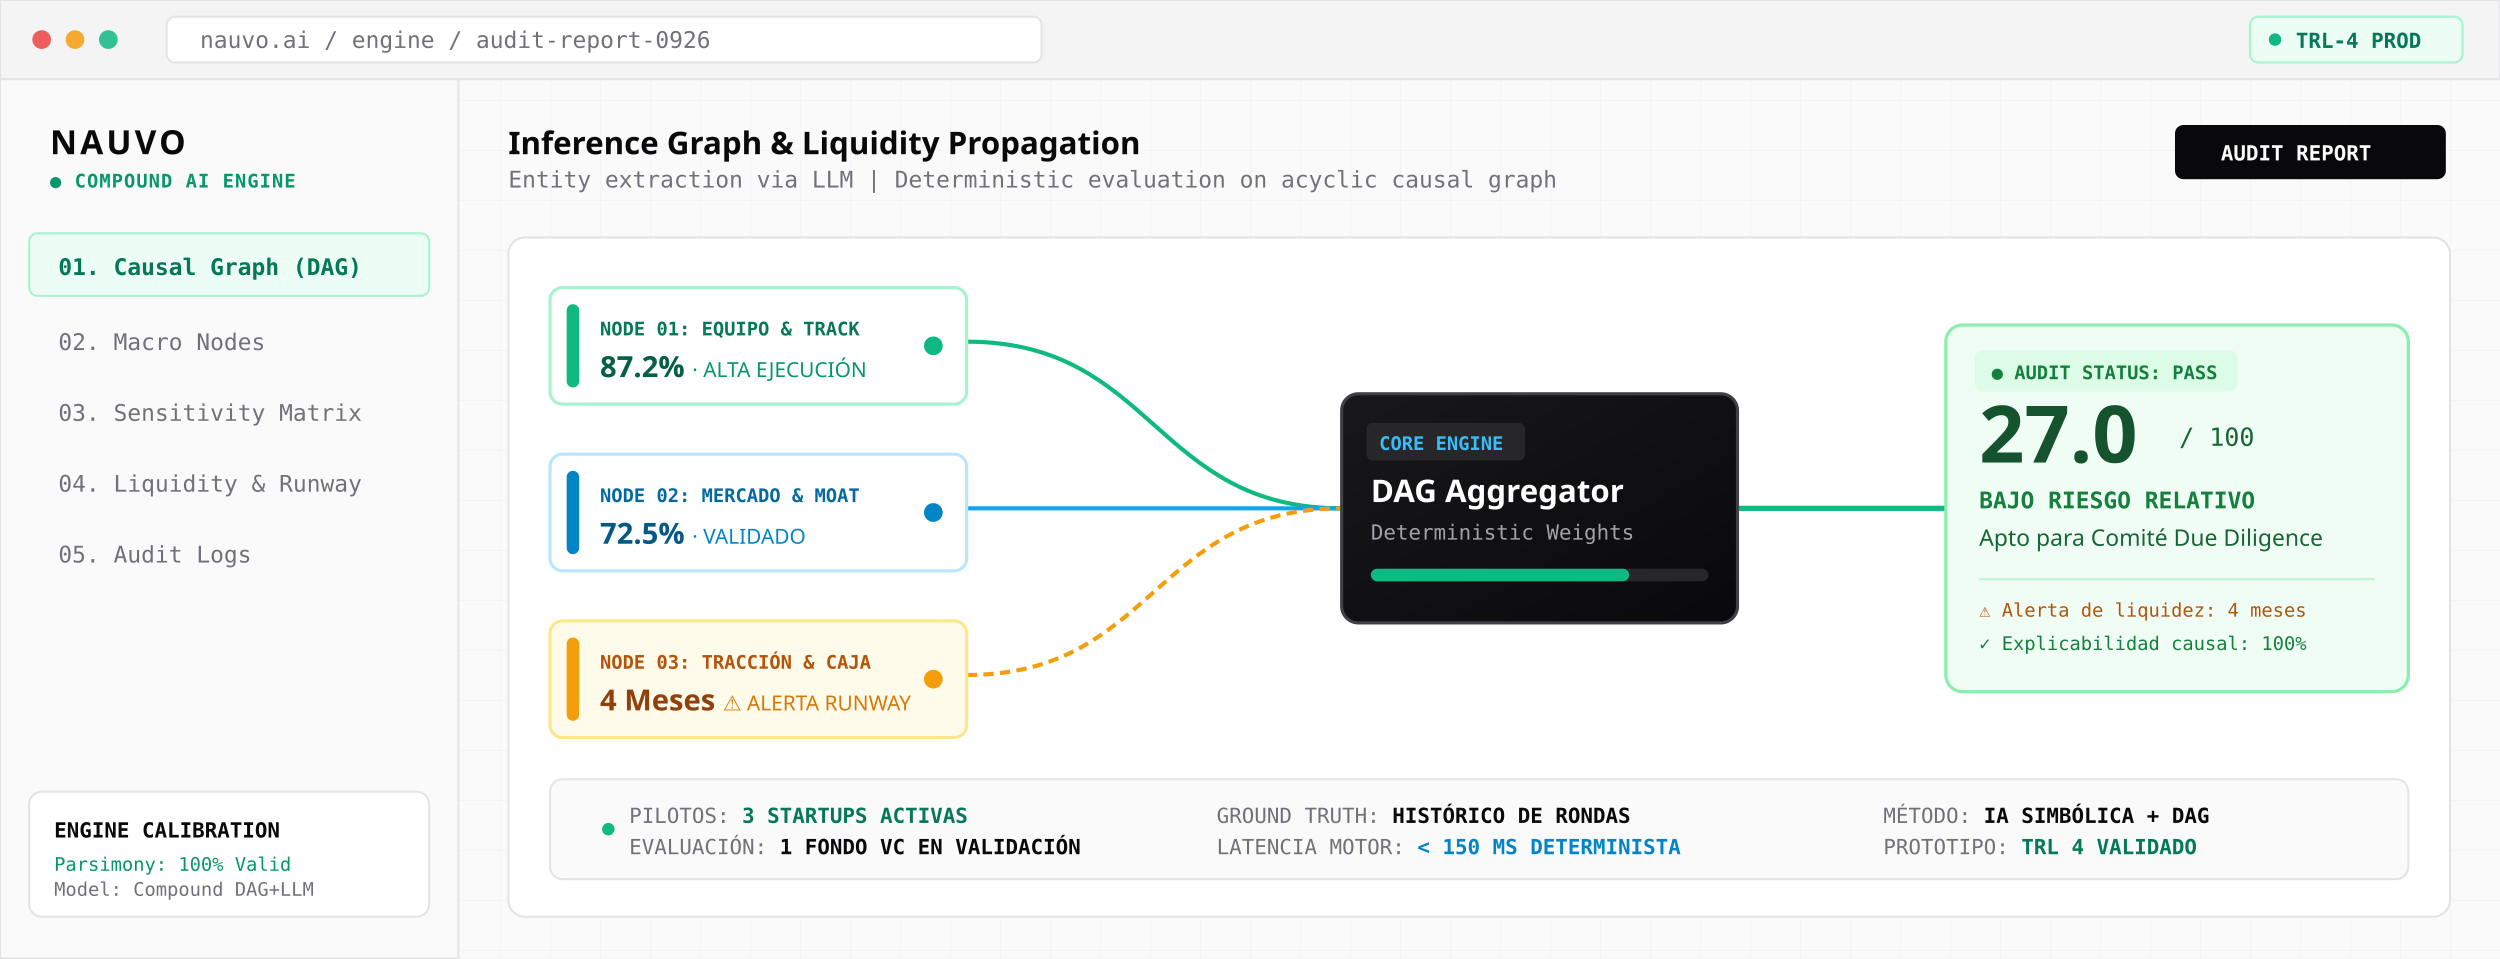
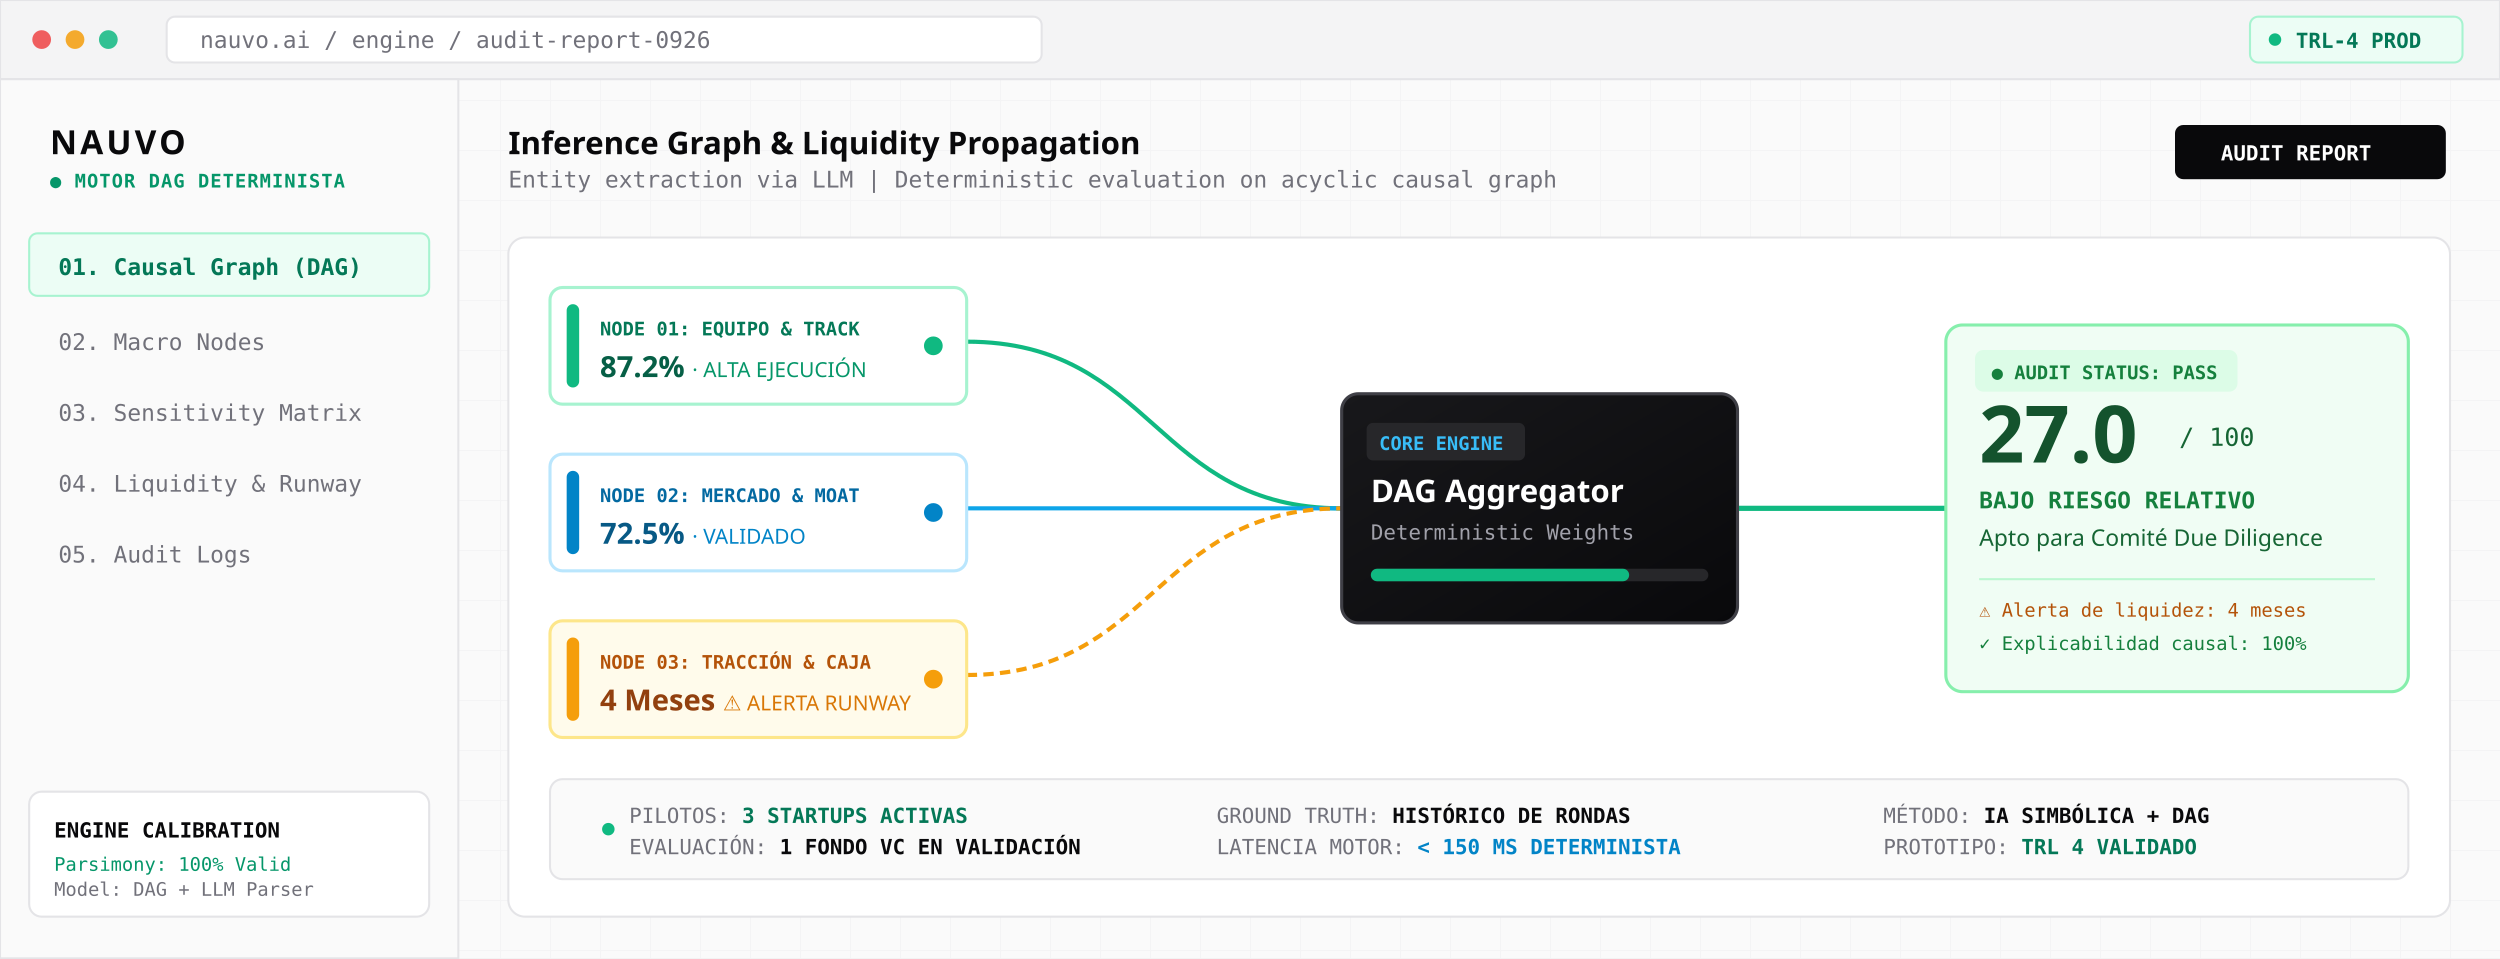
<svg xmlns="http://www.w3.org/2000/svg" viewBox="0 0 1200 460" width="100%" height="100%" style="background:#ffffff; font-family:'IBM Plex Sans', -apple-system, sans-serif;">
  <defs>
    <pattern id="grid-nauvo" width="24" height="24" patternUnits="userSpaceOnUse">
      <path d="M 24 0 L 0 0 0 24" fill="none" stroke="#f4f4f5" stroke-width="1" />
    </pattern>
    <linearGradient id="grad-engine" x1="0%" y1="0%" x2="100%" y2="100%">
      <stop offset="0%" stop-color="#18181b" />
      <stop offset="100%" stop-color="#09090b" />
    </linearGradient>
    <linearGradient id="flow-team" x1="0%" y1="0%" x2="100%" y2="0%">
      <stop offset="0%" stop-color="#10b981" />
      <stop offset="100%" stop-color="#0284c7" />
    </linearGradient>
  </defs>
  <rect width="1200" height="460" fill="#fafafa" />
  <rect width="1200" height="460" fill="url(#grid-nauvo)" />
  <rect x="0" y="0" width="1200" height="38" fill="#f4f4f5" stroke="#e4e4e7" stroke-width="1" />
  <circle cx="20" cy="19" r="4.5" fill="#ef4444" opacity="0.85" />
  <circle cx="36" cy="19" r="4.5" fill="#f59e0b" opacity="0.85" />
  <circle cx="52" cy="19" r="4.5" fill="#10b981" opacity="0.85" />
  <rect x="80" y="8" width="420" height="22" rx="4" fill="#ffffff" stroke="#e4e4e7" stroke-width="1" />
  <text x="96" y="23" font-family="'JetBrains Mono', monospace" font-size="11" fill="#71717a">nauvo.ai / engine / audit-report-0926</text>
  <rect x="1080" y="8" width="102" height="22" rx="4" fill="#ecfdf5" stroke="#a7f3d0" stroke-width="1" />
  <circle cx="1092" cy="19" r="3" fill="#10b981" />
  <text x="1102" y="23" font-family="'JetBrains Mono', monospace" font-size="10" font-weight="600" fill="#047857">TRL-4 PROD</text>
  <rect x="0" y="38" width="220" height="422" fill="#fafafa" stroke="#e4e4e7" stroke-width="1" />
  <text x="24" y="74" font-family="'IBM Plex Sans', sans-serif" font-size="16" font-weight="700" letter-spacing="1.5" fill="#09090b">NAUVO</text>
-   <text x="24" y="90" font-family="'JetBrains Mono', monospace" font-size="9" fill="#059669" font-weight="600" letter-spacing="0.5">● COMPOUND AI ENGINE</text>
+   <text x="24" y="90" font-family="'JetBrains Mono', monospace" font-size="9" fill="#059669" font-weight="600" letter-spacing="0.5">● MOTOR DAG DETERMINISTA</text>
  <rect x="14" y="112" width="192" height="30" rx="4" fill="#ecfdf5" stroke="#a7f3d0" stroke-width="1" />
  <text x="28" y="132" font-family="'JetBrains Mono', monospace" font-size="11" font-weight="600" fill="#047857">01. Causal Graph (DAG)</text>
  <text x="28" y="168" font-family="'JetBrains Mono', monospace" font-size="11" fill="#71717a">02. Macro Nodes</text>
  <text x="28" y="202" font-family="'JetBrains Mono', monospace" font-size="11" fill="#71717a">03. Sensitivity Matrix</text>
  <text x="28" y="236" font-family="'JetBrains Mono', monospace" font-size="11" fill="#71717a">04. Liquidity &amp; Runway</text>
  <text x="28" y="270" font-family="'JetBrains Mono', monospace" font-size="11" fill="#71717a">05. Audit Logs</text>
  <rect x="14" y="380" width="192" height="60" rx="6" fill="#ffffff" stroke="#e4e4e7" stroke-width="1" />
  <text x="26" y="402" font-family="'JetBrains Mono', monospace" font-size="10" font-weight="600" fill="#09090b">ENGINE CALIBRATION</text>
  <text x="26" y="418" font-family="'JetBrains Mono', monospace" font-size="9" fill="#059669">Parsimony: 100% Valid</text>
-   <text x="26" y="430" font-family="'JetBrains Mono', monospace" font-size="9" fill="#71717a">Model: Compound DAG+LLM</text>
+   <text x="26" y="430" font-family="'JetBrains Mono', monospace" font-size="9" fill="#71717a">Model: DAG + LLM Parser</text>
  <g transform="translate(244, 56)">
    <text x="0" y="18" font-family="'IBM Plex Sans', sans-serif" font-size="15" font-weight="600" fill="#09090b">Inference Graph &amp; Liquidity Propagation</text>
    <text x="0" y="34" font-family="'JetBrains Mono', monospace" font-size="11" fill="#71717a">Entity extraction via LLM | Deterministic evaluation on acyclic causal graph</text>
    <rect x="800" y="4" width="130" height="26" rx="4" fill="#09090b" />
    <text x="822" y="21" font-family="'JetBrains Mono', monospace" font-size="10" font-weight="600" fill="#ffffff">AUDIT REPORT</text>
  </g>
  <g transform="translate(244, 114)">
    <rect x="0" y="0" width="932" height="326" rx="8" fill="#ffffff" stroke="#e4e4e7" stroke-width="1" />
    <path d="M 220 50 C 310 50, 310 130, 400 130" fill="none" stroke="#10b981" stroke-width="2" />
    <path d="M 220 130 C 310 130, 310 130, 400 130" fill="none" stroke="#0ea5e9" stroke-width="2" />
    <path d="M 220 210 C 310 210, 310 130, 400 130" fill="none" stroke="#f59e0b" stroke-width="2" stroke-dasharray="5,3" />
    <path d="M 590 130 C 640 130, 640 130, 690 130" fill="none" stroke="#10b981" stroke-width="2.5" />
    <g transform="translate(20, 24)">
      <rect x="0" y="0" width="200" height="56" rx="6" fill="#ffffff" stroke="#a7f3d0" stroke-width="1.5" />
      <rect x="8" y="8" width="6" height="40" rx="3" fill="#10b981" />
      <text x="24" y="23" font-family="'JetBrains Mono', monospace" font-size="9" font-weight="600" fill="#047857">NODE 01: EQUIPO &amp; TRACK</text>
      <text x="24" y="43" font-family="'IBM Plex Sans', sans-serif" font-size="14" font-weight="700" fill="#065f46">87.2% <tspan font-size="10" font-weight="500" fill="#059669">· ALTA EJECUCIÓN</tspan>
      </text>
      <circle cx="184" cy="28" r="4.5" fill="#10b981" />
    </g>
    <g transform="translate(20, 104)">
      <rect x="0" y="0" width="200" height="56" rx="6" fill="#ffffff" stroke="#bae6fd" stroke-width="1.5" />
      <rect x="8" y="8" width="6" height="40" rx="3" fill="#0284c7" />
      <text x="24" y="23" font-family="'JetBrains Mono', monospace" font-size="9" font-weight="600" fill="#0369a1">NODE 02: MERCADO &amp; MOAT</text>
      <text x="24" y="43" font-family="'IBM Plex Sans', sans-serif" font-size="14" font-weight="700" fill="#075985">72.5% <tspan font-size="10" font-weight="500" fill="#0284c7">· VALIDADO</tspan>
      </text>
      <circle cx="184" cy="28" r="4.5" fill="#0284c7" />
    </g>
    <g transform="translate(20, 184)">
      <rect x="0" y="0" width="200" height="56" rx="6" fill="#fffbeb" stroke="#fde68a" stroke-width="1.5" />
      <rect x="8" y="8" width="6" height="40" rx="3" fill="#f59e0b" />
      <text x="24" y="23" font-family="'JetBrains Mono', monospace" font-size="9" font-weight="600" fill="#b45309">NODE 03: TRACCIÓN &amp; CAJA</text>
      <text x="24" y="43" font-family="'IBM Plex Sans', sans-serif" font-size="14" font-weight="700" fill="#92400e">4 Meses <tspan font-size="10" font-weight="500" fill="#d97706">⚠ ALERTA RUNWAY</tspan>
      </text>
      <circle cx="184" cy="28" r="4.5" fill="#f59e0b" />
    </g>
    <g transform="translate(400, 75)">
      <rect x="0" y="0" width="190" height="110" rx="8" fill="url(#grad-engine)" stroke="#3f3f46" stroke-width="1.5" />
      <rect x="12" y="14" width="76" height="18" rx="3" fill="#27272a" />
      <text x="18" y="27" font-family="'JetBrains Mono', monospace" font-size="9" font-weight="600" fill="#38bdf8">CORE ENGINE</text>
      <text x="14" y="52" font-family="'IBM Plex Sans', sans-serif" font-size="15" font-weight="700" fill="#ffffff">DAG Aggregator</text>
      <text x="14" y="70" font-family="'JetBrains Mono', monospace" font-size="10" fill="#a1a1aa">Deterministic Weights</text>
      <rect x="14" y="84" width="162" height="6" rx="3" fill="#27272a" />
      <rect x="14" y="84" width="124" height="6" rx="3" fill="#10b981" />
    </g>
    <g transform="translate(690, 42)">
      <rect x="0" y="0" width="222" height="176" rx="8" fill="#f0fdf4" stroke="#86efac" stroke-width="1.5" />
      <rect x="14" y="12" width="126" height="20" rx="4" fill="#dcfce7" />
      <text x="22" y="26" font-family="'JetBrains Mono', monospace" font-size="9" font-weight="700" fill="#15803d">● AUDIT STATUS: PASS</text>
      <text x="16" y="66" font-family="'IBM Plex Sans', sans-serif" font-size="38" font-weight="700" fill="#14532d">27.0</text>
      <text x="112" y="58" font-family="'JetBrains Mono', monospace" font-size="12" fill="#166534">/ 100</text>
      <text x="16" y="88" font-family="'JetBrains Mono', monospace" font-size="11" font-weight="700" fill="#15803d">BAJO RIESGO RELATIVO</text>
      <text x="16" y="106" font-family="'IBM Plex Sans', sans-serif" font-size="11" fill="#166534">Apto para Comité Due Diligence</text>
      <line x1="16" y1="122" x2="206" y2="122" stroke="#bbf7d0" stroke-width="1" />
      <text x="16" y="140" font-family="'JetBrains Mono', monospace" font-size="9" fill="#b45309">⚠ Alerta de liquidez: 4 meses</text>
      <text x="16" y="156" font-family="'JetBrains Mono', monospace" font-size="9" fill="#15803d">✓ Explicabilidad causal: 100%</text>
    </g>
    <g transform="translate(20, 260)">
      <rect x="0" y="0" width="892" height="48" rx="6" fill="#fafafa" stroke="#e4e4e7" stroke-width="1" />
      <circle cx="28" cy="24" r="3" fill="#10b981" />
      <text x="38" y="21" font-family="'JetBrains Mono', monospace" font-size="10" fill="#71717a">PILOTOS: <tspan fill="#047857" font-weight="600">3 STARTUPS ACTIVAS</tspan>
      </text>
      <text x="38" y="36" font-family="'JetBrains Mono', monospace" font-size="10" fill="#71717a">EVALUACIÓN: <tspan fill="#09090b" font-weight="600">1 FONDO VC EN VALIDACIÓN</tspan>
      </text>
      <text x="320" y="21" font-family="'JetBrains Mono', monospace" font-size="10" fill="#71717a">GROUND TRUTH: <tspan fill="#09090b" font-weight="600">HISTÓRICO DE RONDAS</tspan>
      </text>
      <text x="320" y="36" font-family="'JetBrains Mono', monospace" font-size="10" fill="#71717a">LATENCIA MOTOR: <tspan fill="#0284c7" font-weight="600">&lt; 150 MS DETERMINISTA</tspan>
      </text>
      <text x="640" y="21" font-family="'JetBrains Mono', monospace" font-size="10" fill="#71717a">MÉTODO: <tspan fill="#09090b" font-weight="600">IA SIMBÓLICA + DAG</tspan>
      </text>
      <text x="640" y="36" font-family="'JetBrains Mono', monospace" font-size="10" fill="#71717a">PROTOTIPO: <tspan fill="#047857" font-weight="600">TRL 4 VALIDADO</tspan>
      </text>
    </g>
  </g>
</svg>
